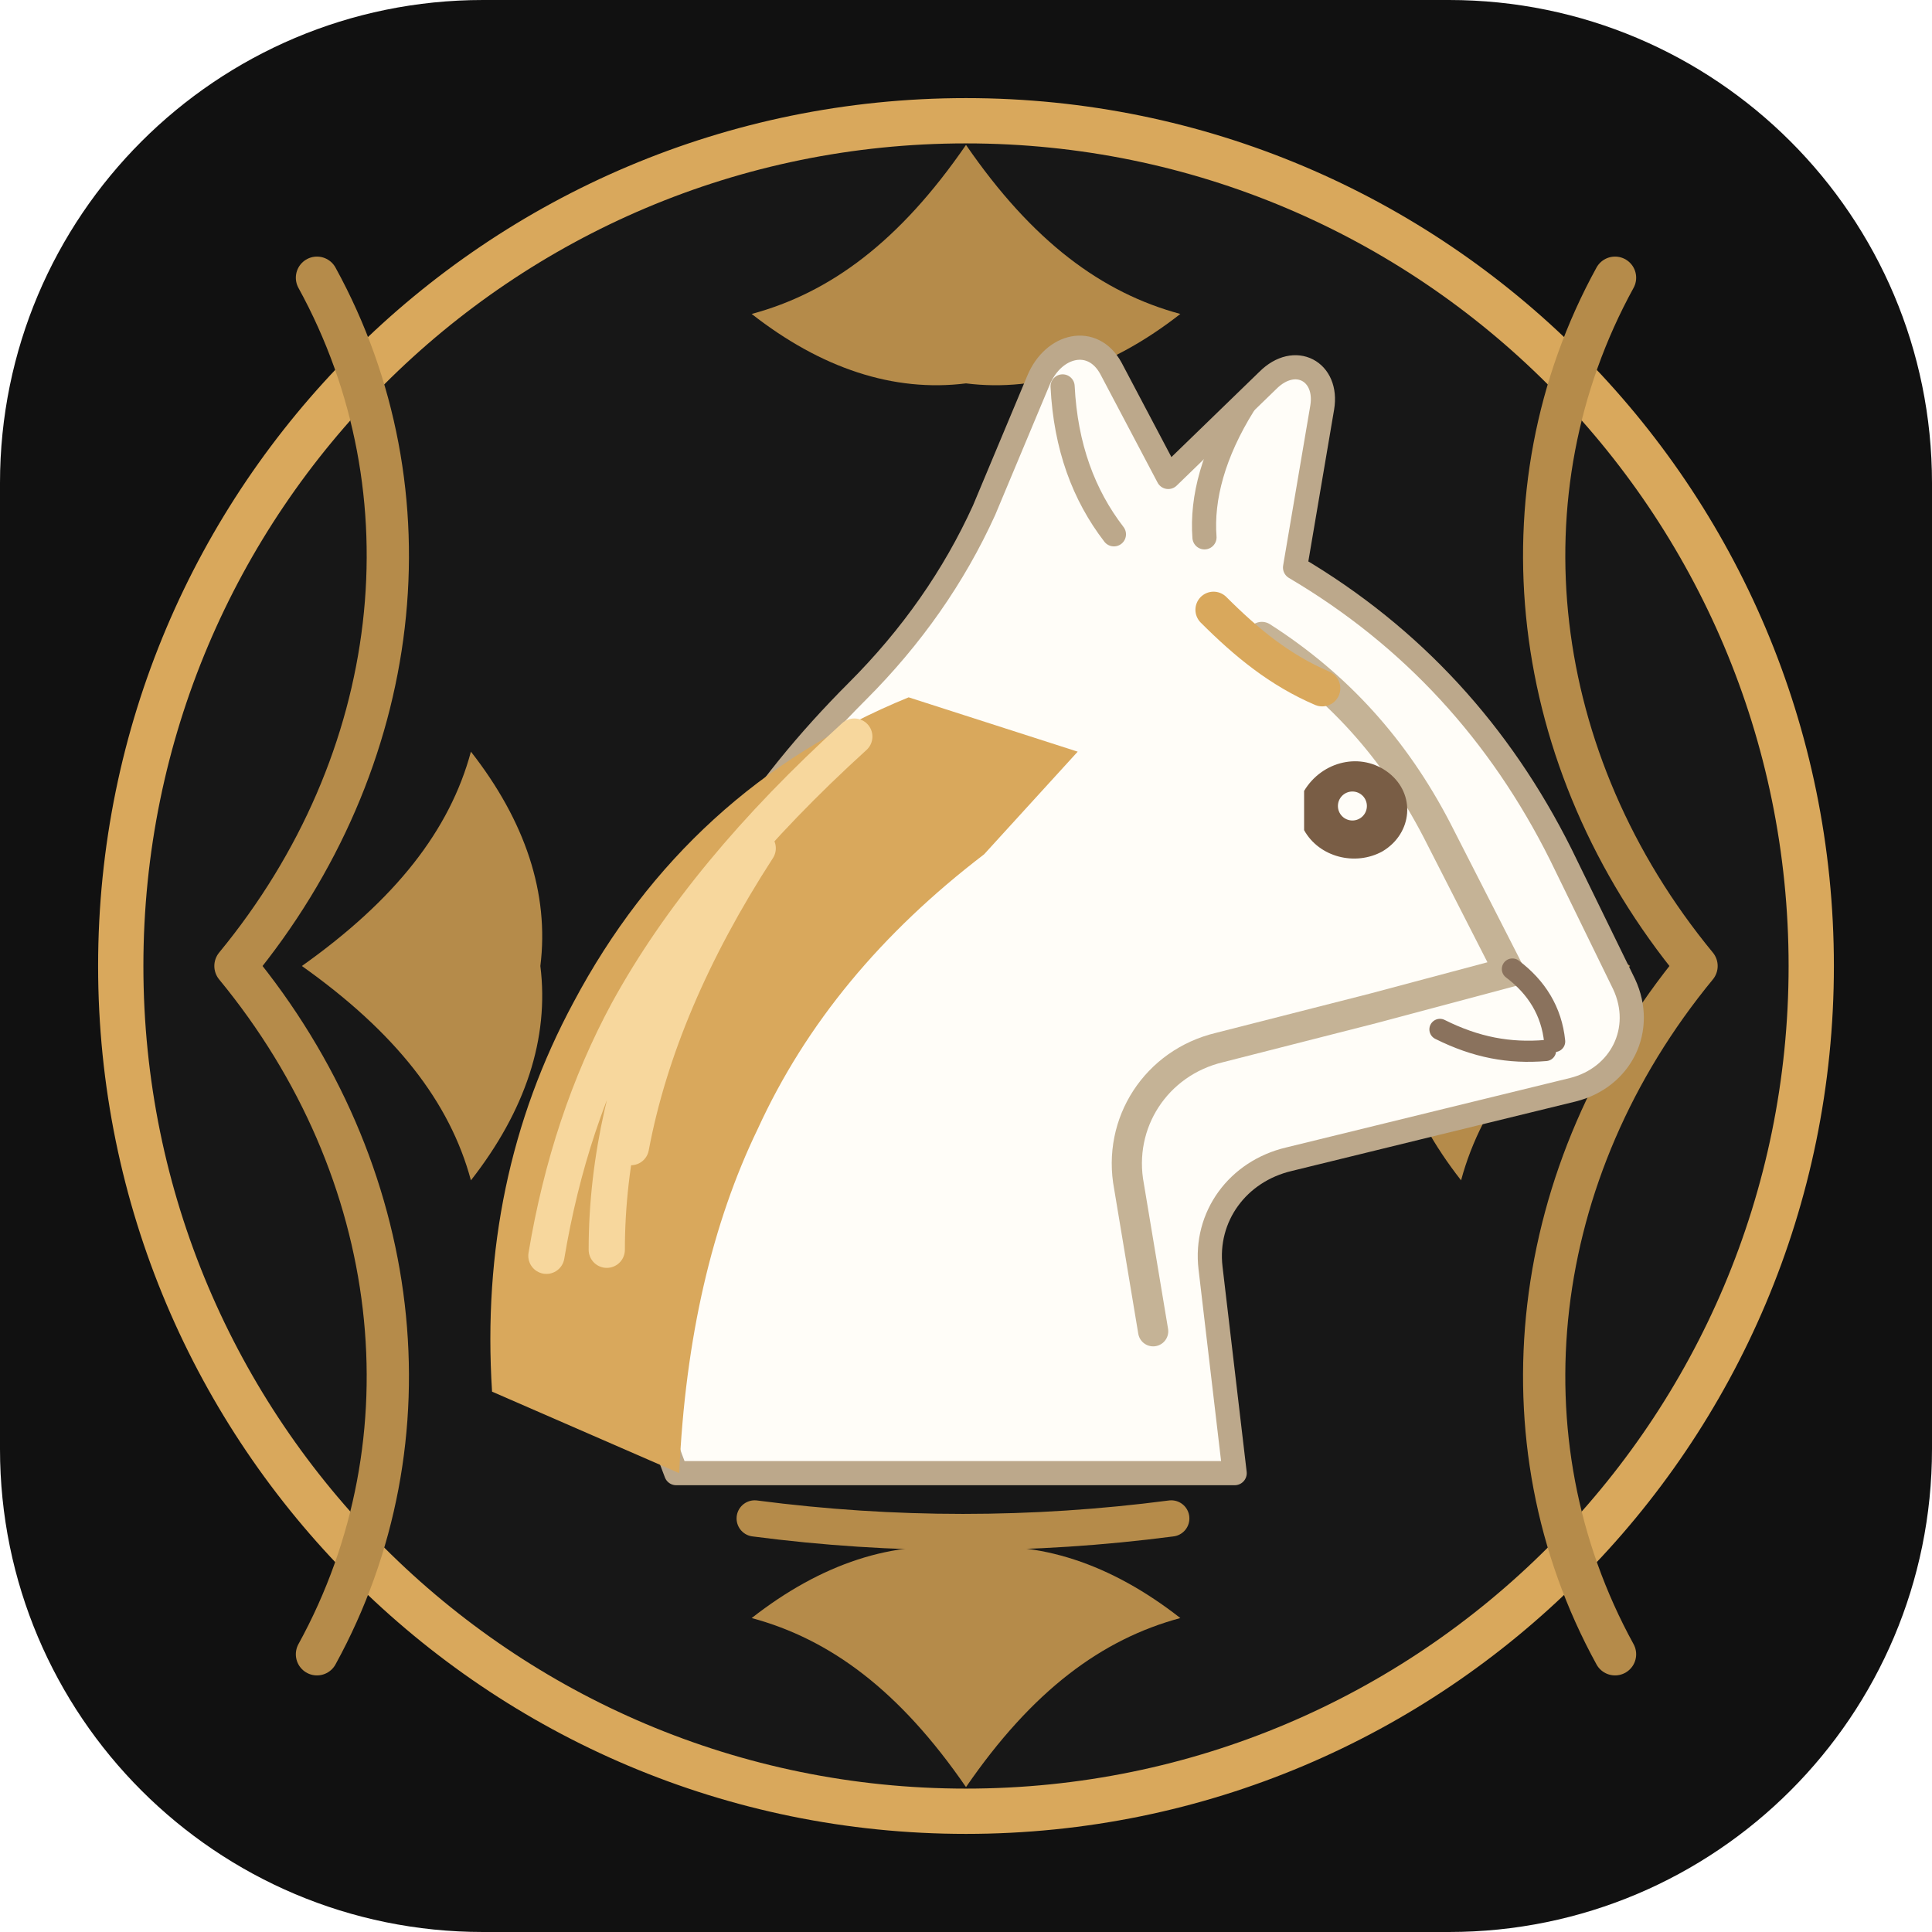
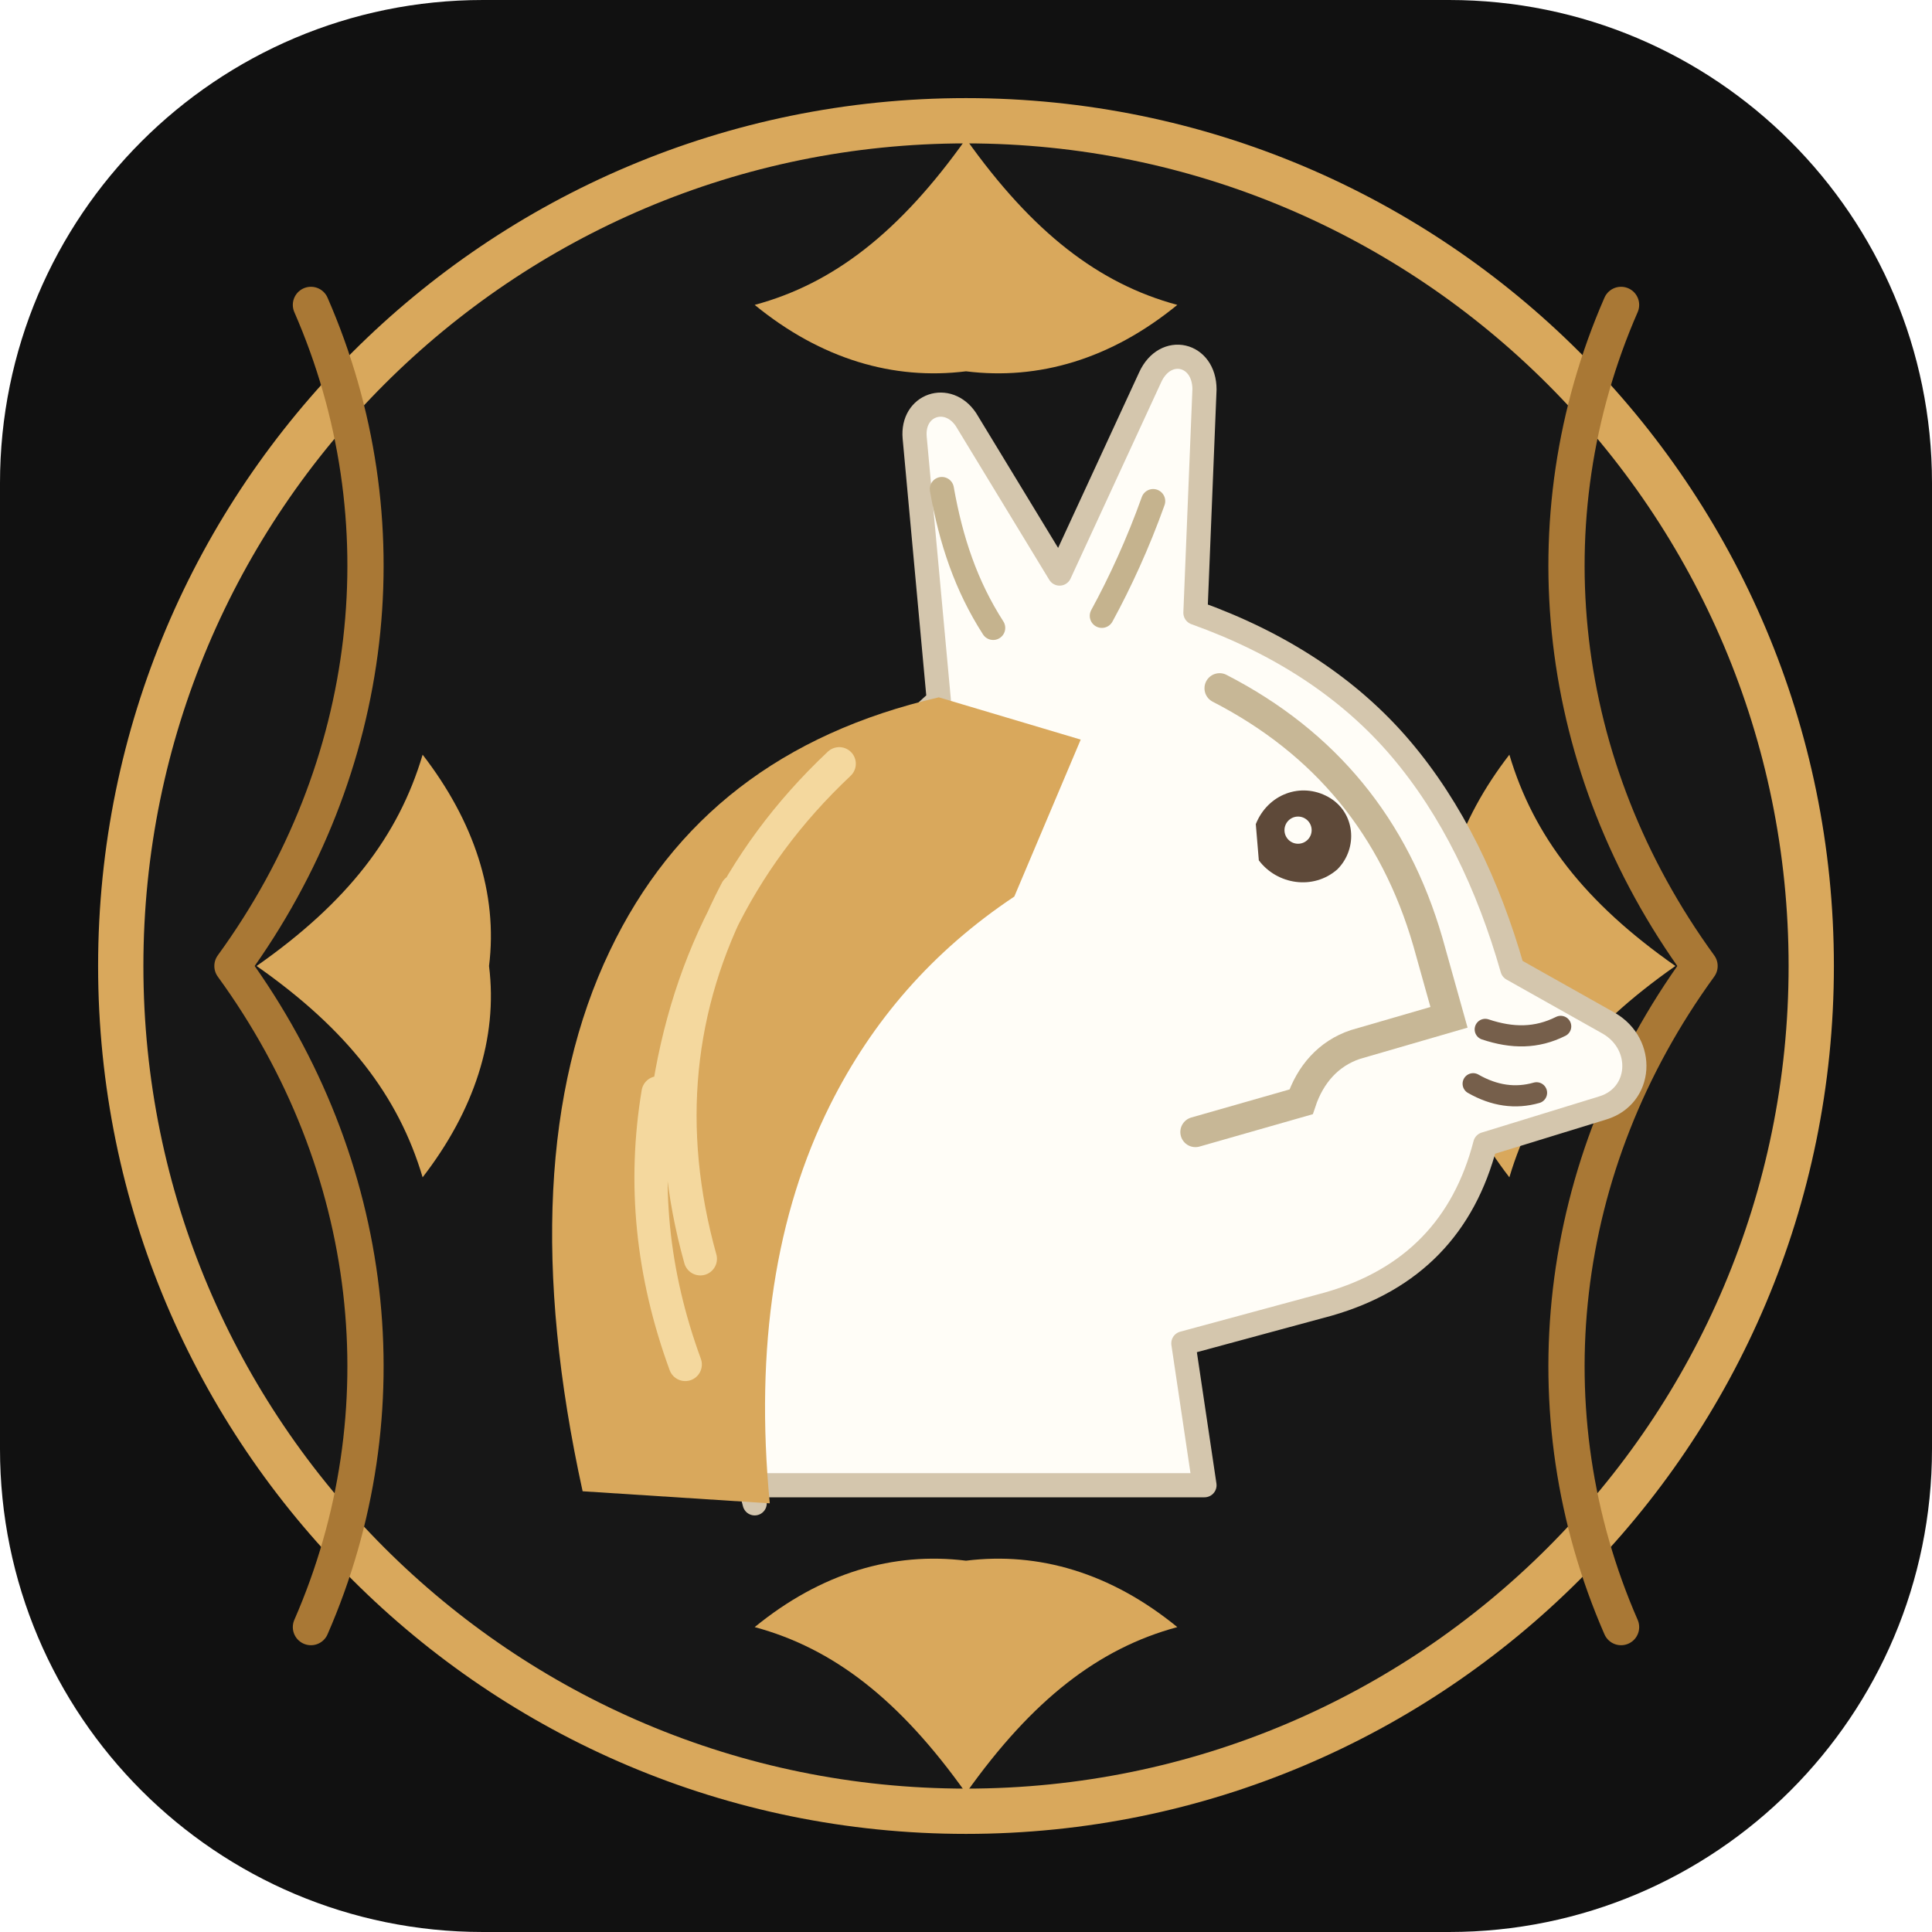
<svg xmlns="http://www.w3.org/2000/svg" viewBox="0 0 64 64" role="img" aria-label="Tafa Lab horse mark">
  <rect width="64" height="64" rx="16" fill="#111111" />
  <circle cx="32" cy="32" r="28" fill="#171717" stroke="#d9a85c" stroke-width="1.5" />
-   <path d="M32 4.8c2.2 3.2 4.5 4.9 7.1 5.6-2.3 1.8-4.7 2.6-7.1 2.3-2.4.3-4.8-.5-7.1-2.3 2.6-.7 4.9-2.4 7.1-5.6Z" fill="#b58b4a" />
-   <path d="M10 32c3.1-2.2 4.9-4.5 5.6-7.1 1.8 2.3 2.6 4.7 2.3 7.1.3 2.4-.5 4.8-2.3 7.1C14.9 36.5 13.1 34.2 10 32Zm44 0c-3.1-2.2-4.9-4.5-5.6-7.1-1.8 2.3-2.6 4.7-2.3 7.1-.3 2.4.5 4.8 2.3 7.1.7-2.6 2.5-4.9 5.6-7.1Z" fill="#b58b4a" />
-   <path d="M32 59.2c-2.2-3.2-4.5-4.9-7.1-5.6 2.3-1.8 4.7-2.6 7.1-2.3 2.4-.3 4.8.5 7.1 2.3-2.6.7-4.9 2.4-7.1 5.6Z" fill="#b58b4a" />
-   <path d="M7.8 32c5.6-6.8 6.6-15.7 2.7-22.8M56.2 32c-5.6-6.8-6.6-15.7-2.7-22.8M7.8 32c5.6 6.8 6.6 15.7 2.7 22.8M56.2 32c-5.6 6.8-6.6 15.7-2.7 22.8" fill="none" stroke="#b58b4a" stroke-linecap="round" stroke-width="1.4" />
-   <path d="M22.4 48.8c-2.1-5.4-2.2-10.5-.8-15.1 1.2-3.9 3.5-7.5 6.8-10.8 1.8-1.8 3.2-3.8 4.2-6l1.8-4.3c.5-1.2 1.8-1.5 2.4-.4l1.9 3.6 3.3-3.2c.9-.9 2-.3 1.8.9l-.9 5.3c3.9 2.3 6.8 5.5 8.8 9.5l2.1 4.3c.7 1.5-.1 3.1-1.7 3.5l-4.5 1.1-4.9 1.2c-1.7.4-2.8 1.9-2.6 3.6l.8 6.8H22.4Z" fill="#fffdf8" stroke="#bca88b" stroke-width=".8" stroke-linejoin="round" />
-   <path d="M30.1 23.1c-4.9 2-8.6 5.4-11.1 10.1-2.1 3.9-3 8.2-2.7 12.9l6.2 2.7c.2-4.5 1.1-8.3 2.6-11.4 1.6-3.5 4.1-6.5 7.5-9.1l3.1-3.4-5.6-1.8Z" fill="#d9a85c" />
-   <path d="M28.3 24.4c-3.3 3-5.8 6-7.5 9.1-1.3 2.4-2.2 5.1-2.7 8.1M25.1 28.1c-2.2 3.4-3.6 6.7-4.2 9.9M22.1 32.4c-1.3 3-2 6-2 9" fill="none" stroke="#f7d79d" stroke-linecap="round" stroke-width="1.2" />
-   <path d="M41.8 21.1c2.5 1.6 4.4 3.7 5.8 6.4l2.4 4.7-4.5 1.2-5.1 1.3c-2.1.5-3.4 2.5-3 4.6l.8 4.8" fill="none" stroke="#c5b396" stroke-linecap="round" stroke-width="1" />
-   <path d="M40.2 20.2c1.1 1.1 2.2 2 3.6 2.6" fill="none" stroke="#d9a85c" stroke-linecap="round" stroke-width="1.2" />
-   <path d="M43.2 26.2c.6-1 1.9-1.3 2.8-.6.9.7.8 2-.2 2.6-.9.5-2.1.2-2.6-.7" fill="#795d45" />
-   <circle cx="44.8" cy="26.7" r=".48" fill="#fffdf8" />
-   <path d="M50.1 32.1c.8.6 1.3 1.4 1.4 2.4M47.7 34.1c1.2.6 2.3.8 3.5.7" fill="none" stroke="#8a725d" stroke-linecap="round" stroke-width=".7" />
-   <path d="M35.2 12.8c.1 2 .7 3.6 1.7 4.9M41.2 13.4c-1 1.6-1.4 3.1-1.3 4.4" fill="none" stroke="#bca88b" stroke-linecap="round" stroke-width=".8" />
-   <path d="M25 50.3c4.6.6 9.2.6 13.8 0" fill="none" stroke="#b58b4a" stroke-linecap="round" stroke-width="1.2" />
+   <path d="M32 4.6c2.2 3.1 4.4 4.8 7 5.5-2.2 1.8-4.6 2.5-7 2.2-2.4.3-4.8-.4-7-2.2 2.6-.7 4.8-2.4 7-5.5Z" fill="#d9a85c" />
+   <path d="M8.5 32c3-2.1 4.7-4.3 5.5-7 1.7 2.2 2.5 4.6 2.2 7 .3 2.4-.5 4.8-2.2 7-.8-2.7-2.5-4.9-5.5-7Zm47 0c-3-2.1-4.7-4.3-5.5-7-1.7 2.2-2.5 4.6-2.2 7-.3 2.4.5 4.8 2.2 7 .8-2.7 2.5-4.9 5.5-7Z" fill="#d9a85c" />
+   <path d="M32 59.4c-2.2-3.1-4.4-4.8-7-5.5 2.2-1.8 4.6-2.5 7-2.2 2.4-.3 4.8.4 7 2.2-2.6.7-4.8 2.4-7 5.5Z" fill="#d9a85c" />
+   <path d="M7.7 32c4.8-6.6 5.7-14.8 2.6-21.9M56.3 32c-4.8-6.6-5.7-14.8-2.6-21.9M7.7 32c4.8 6.6 5.7 14.8 2.6 21.9M56.3 32c-4.8 6.6-5.7 14.8-2.6 21.9" fill="none" stroke="#a97835" stroke-linecap="round" stroke-width="1.2" />
+   <path d="M25 49.8c-1.7-6.2-1.6-12.4.4-18.1 1.2-3.4 3.1-6.2 5.7-8.5l-.8-8.7c-.1-1.1 1.1-1.5 1.7-.6l3.1 5.1 3-6.5c.5-1.1 1.8-.8 1.8.4l-.3 7.4c2.8 1 5.1 2.5 6.8 4.5 1.7 2 2.9 4.5 3.7 7.3l3.2 1.8c1.2.7 1.1 2.4-.2 2.8l-3.9 1.2c-.7 2.7-2.4 4.5-5.2 5.3l-4.8 1.3.7 4.7H25Z" fill="#fffdf7" stroke="#d4c6ad" stroke-width=".8" stroke-linejoin="round" />
+   <path d="M31.1 23.1c-5.2 1.2-8.8 4-10.9 8.4-2.2 4.6-2.5 10.6-.9 17.9l6.2.4c-.5-5.2.2-9.6 2-13.2 1.4-2.8 3.4-5.1 6.1-6.9l2.2-5.2-4.7-1.4Z" fill="#d9a85c" />
+   <path d="M27.8 25.3c-3.4 3.2-5.3 7.2-5.8 12M24.4 29.5c-2 3.8-2.4 7.9-1.2 12.2M21.8 36.2c-.5 3-.2 6 .9 9" fill="none" stroke="#f4d89e" stroke-linecap="round" stroke-width="1.1" />
+   <path d="M40.4 22.8c3.5 1.8 5.8 4.6 6.9 8.4l.7 2.5-3.1.9c-.9.3-1.5 1-1.8 1.9l-3.5 1" fill="none" stroke="#c7b796" stroke-linecap="round" stroke-width="1" />
+   <path d="M41.6 27.3c.4-1 1.5-1.4 2.4-.9.9.5 1 1.7.3 2.4-.8.7-2 .5-2.6-.3" fill="#5e4939" />
+   <circle cx="43" cy="27.5" r=".45" fill="#fffdf7" />
+   <path d="M49.2 34.1c.9.3 1.7.3 2.5-.1M48.8 35.9c.7.4 1.4.5 2.1.3" fill="none" stroke="#765f4b" stroke-linecap="round" stroke-width=".7" />
+   <path d="M31.2 16.2c.3 1.7.8 3.2 1.7 4.6M36.5 20.4c.6-1.1 1.2-2.4 1.7-3.8" fill="none" stroke="#c5b38e" stroke-linecap="round" stroke-width=".8" />
</svg>
